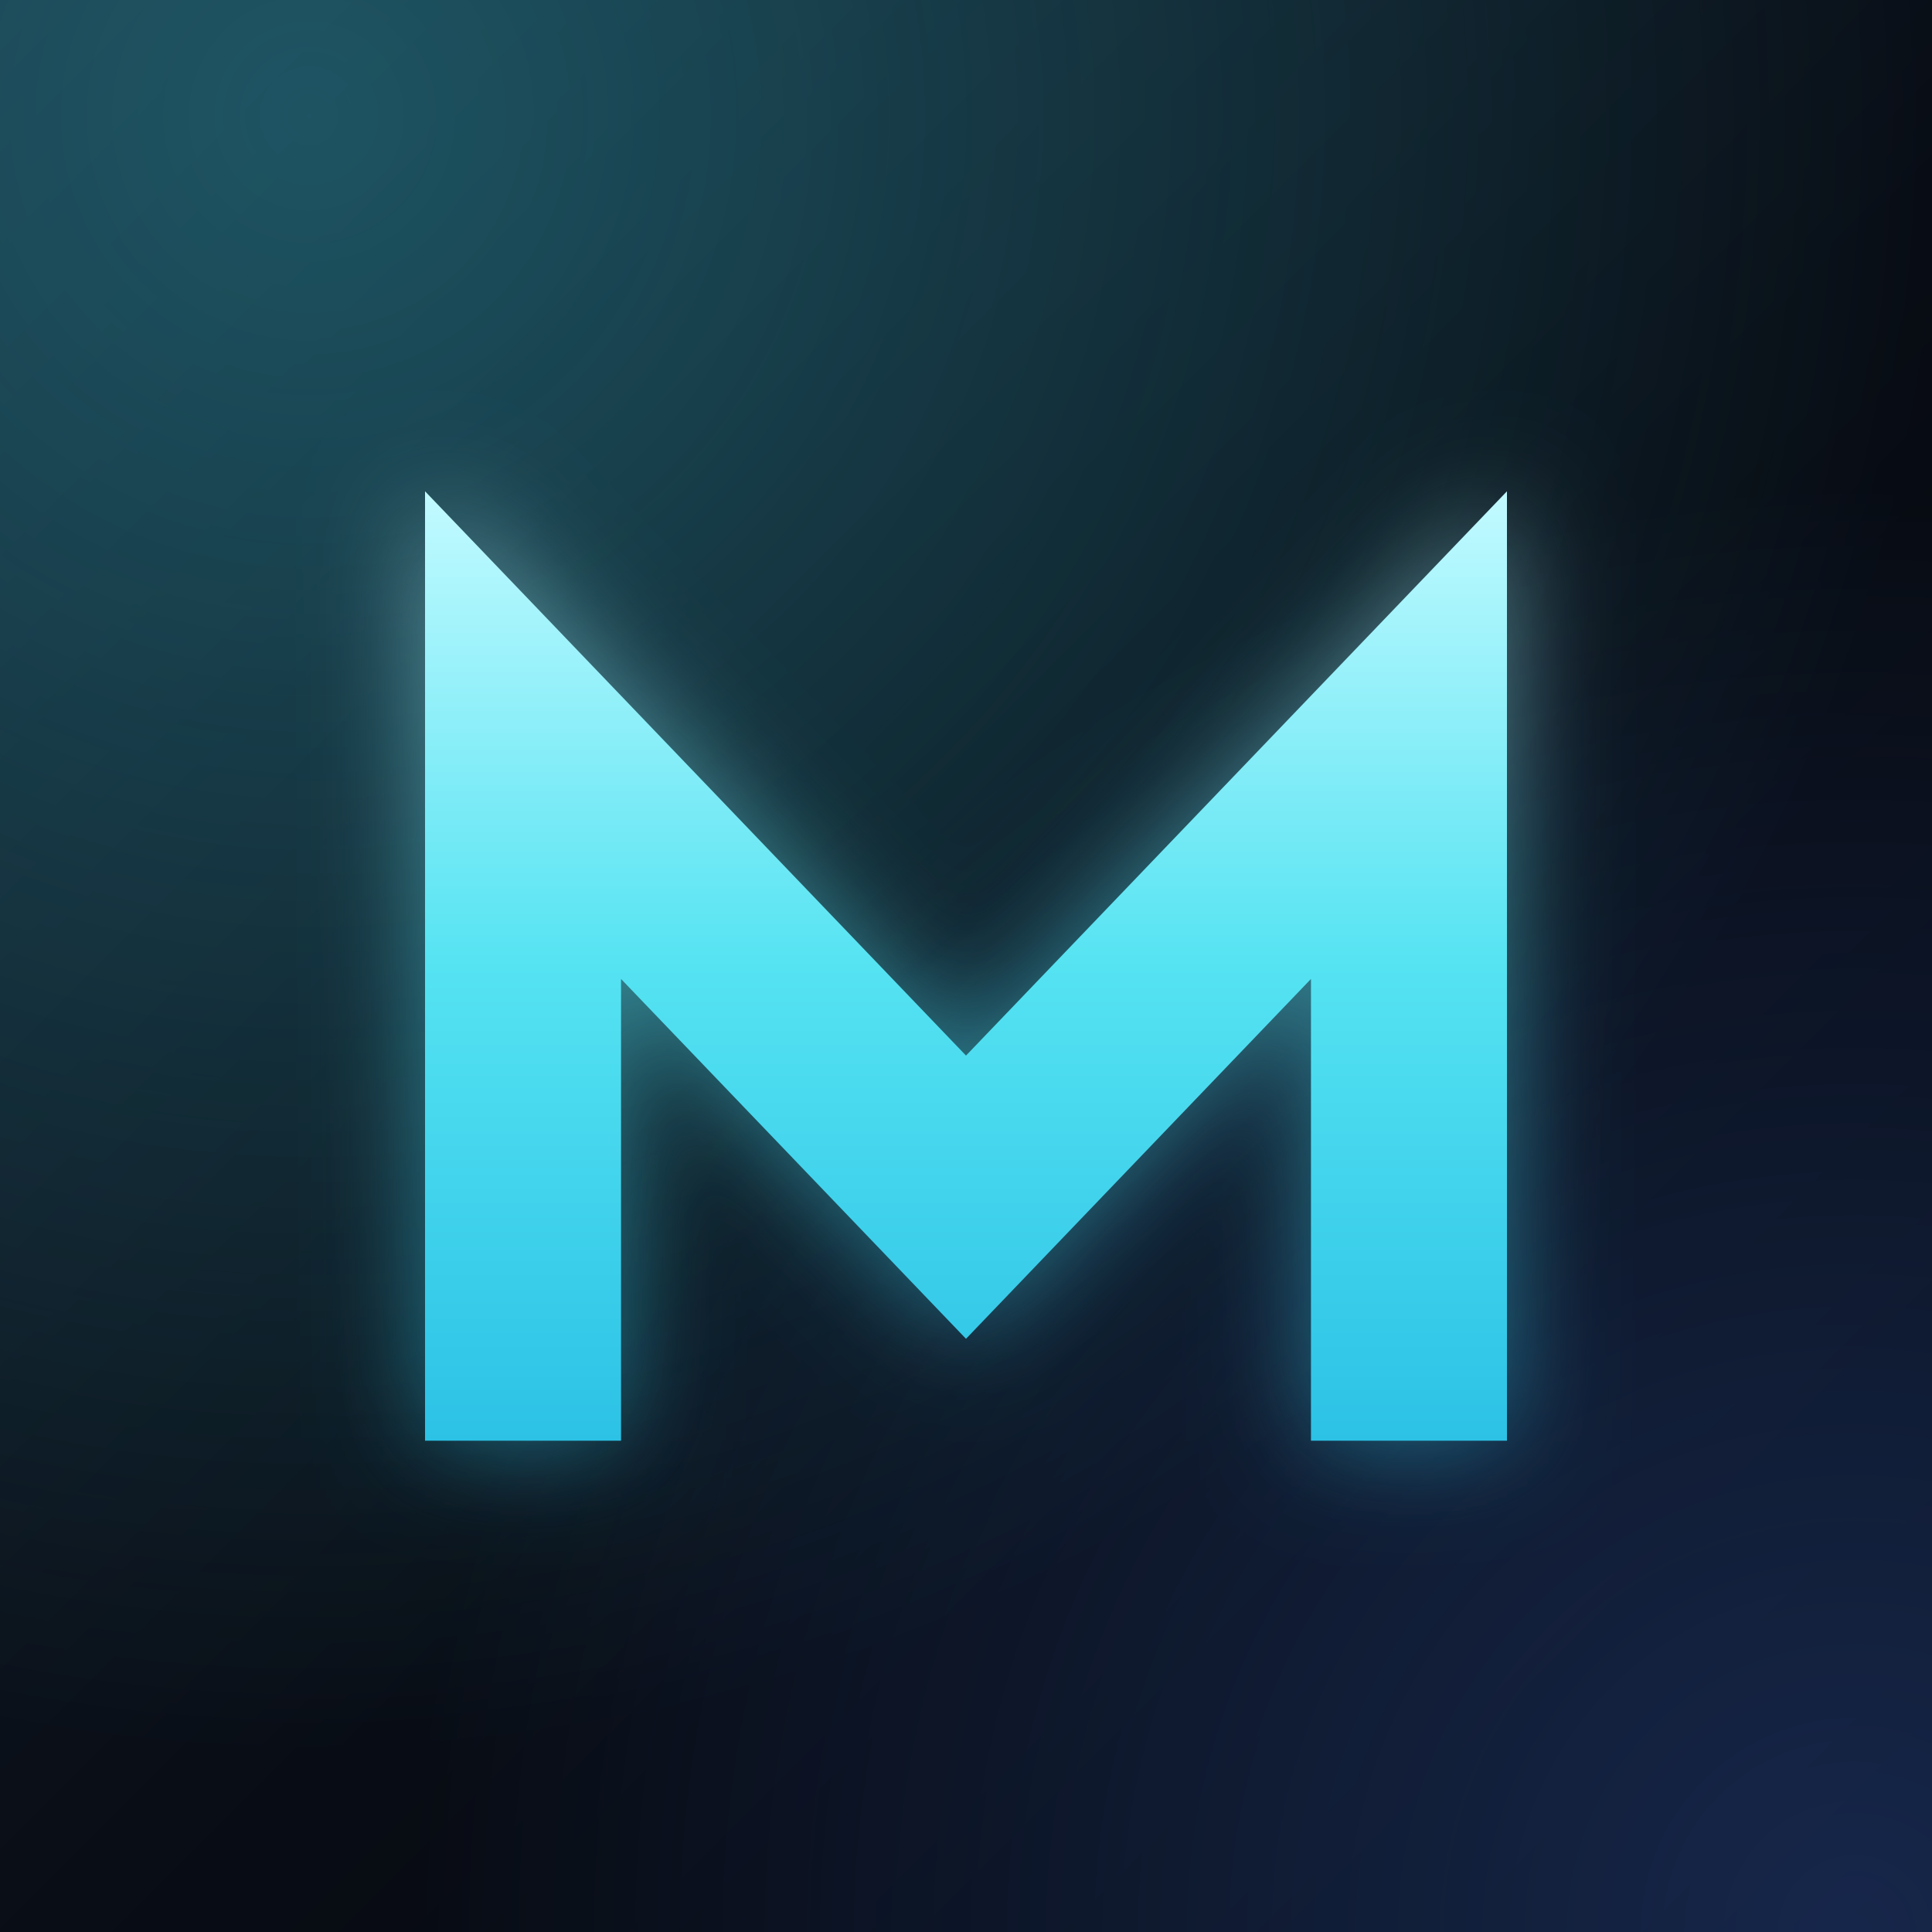
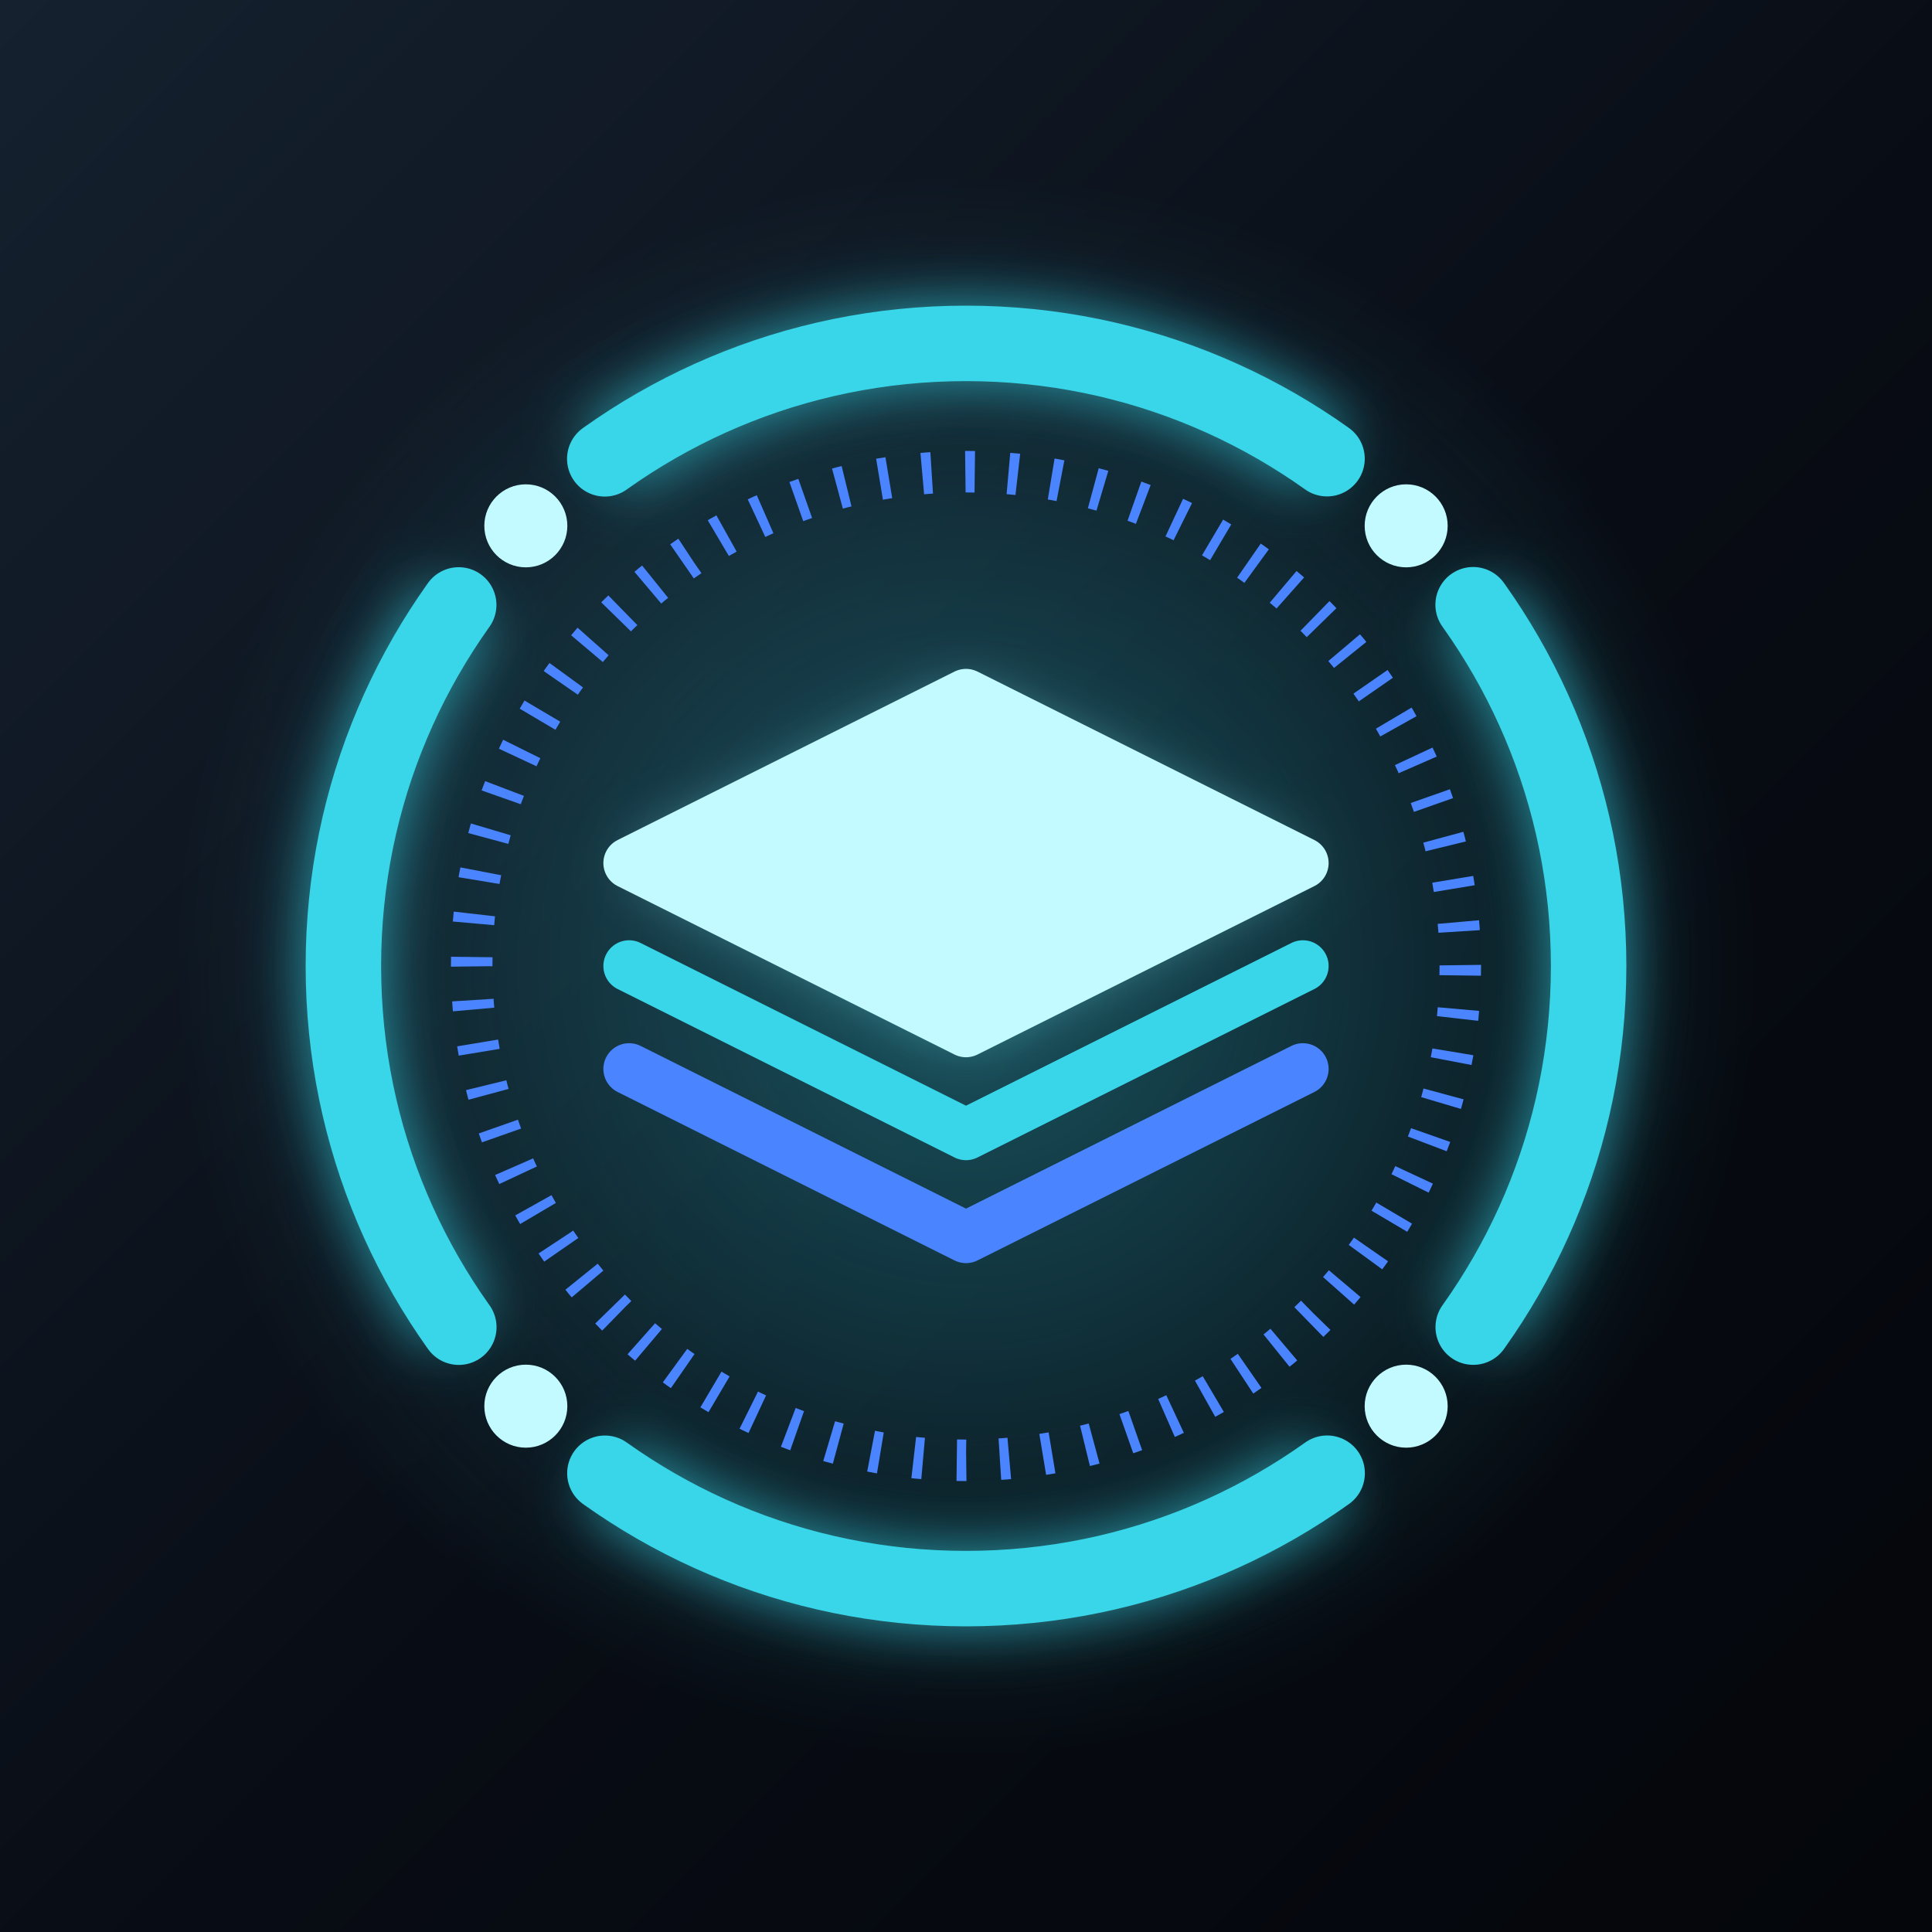
<svg xmlns="http://www.w3.org/2000/svg" viewBox="0 0 1024 1024" width="1024" height="1024">
  <defs>
    <linearGradient id="t-bg" gradientUnits="userSpaceOnUse" x1="0" y1="0" x2="1024" y2="1024">
      <stop offset="0" stop-color="#15212f" />
      <stop offset=".55" stop-color="#080c14" />
      <stop offset="1" stop-color="#04060b" />
    </linearGradient>
-     <radialGradient id="t-cyan" gradientUnits="userSpaceOnUse" cx="163.84" cy="61.44" r="870.4">
-       <stop offset="0" stop-color="#38d6e8" stop-opacity=".30" />
+     <radialGradient id="t-halo" gradientUnits="userSpaceOnUse" cx="512" cy="512" r="420">
+       <stop offset="0" stop-color="#38d6e8" stop-opacity=".35" />
      <stop offset="1" stop-color="#38d6e8" stop-opacity="0" />
    </radialGradient>
-     <radialGradient id="t-blue" gradientUnits="userSpaceOnUse" cx="983.04" cy="1024" r="768">
-       <stop offset="0" stop-color="#4a84ff" stop-opacity=".26" />
-       <stop offset="1" stop-color="#4a84ff" stop-opacity="0" />
-     </radialGradient>
-     <linearGradient id="mk-ink" gradientUnits="userSpaceOnUse" x1="0" y1="260.39" x2="0" y2="763.61">
-       <stop offset="0" stop-color="#c2faff" />
-       <stop offset="0.5" stop-color="#55e3f2" />
-       <stop offset="1" stop-color="#2cc2e6" />
-     </linearGradient>
-     <filter id="mk-glow" x="-50%" y="-50%" width="200%" height="200%">
-       <feGaussianBlur stdDeviation="28.67" />
+     <filter id="r-glow" x="-50%" y="-50%" width="200%" height="200%">
+       <feGaussianBlur stdDeviation="16" />
    </filter>
  </defs>
  <rect x="0" y="0" width="1024" height="1024" rx="0" fill="url(#t-bg)" />
-   <rect x="0" y="0" width="1024" height="1024" rx="0" fill="url(#t-cyan)" />
-   <rect x="0" y="0" width="1024" height="1024" rx="0" fill="url(#t-blue)" />
-   <g opacity=".5" filter="url(#mk-glow)">
-     <path d="M225.28 763.61L225.28 260.39L512 559.48L798.72 260.39L798.72 763.61L694.84 763.61L694.84 518.87L512 709.59L329.16 518.87L329.16 763.61Z" fill="url(#mk-ink)" />
+   <rect x="0" y="0" width="1024" height="1024" rx="0" fill="url(#t-halo)" />
+   <g>
+     <g filter="url(#r-glow)" opacity=".7">
+       <circle cx="512" cy="512" r="330" fill="none" stroke-width="40" stroke-dasharray="408.4 110" stroke-dashoffset="204.2" stroke="#38d6e8" />
+       <g transform="translate(512 512) scale(0.62) translate(-512 -494)">
+         <path d="M512 262L800 406L512 550L224 406Z" fill="#7ff0fb" />
+       </g>
+     </g>
+     <circle cx="512" cy="512" r="262" fill="none" stroke-width="22" stroke-dasharray="5 17.86" stroke="#4a84ff" />
+     <circle cx="512" cy="512" r="330" fill="none" stroke-width="40" stroke-dasharray="408.4 110" stroke-dashoffset="204.2" stroke="#38d6e8" stroke-linecap="round" />
+     <g fill="#c2faff">
+       <circle cx="745.3" cy="745.3" r="22" />
+       <circle cx="278.7" cy="745.3" r="22" />
+       <circle cx="278.7" cy="278.7" r="22" />
+       <circle cx="745.3" cy="278.7" r="22" />
+     </g>
+     <g transform="translate(512 512) scale(0.62) translate(-512 -494)">
+       <path d="M224 582L512 726L800 582" fill="none" stroke="#4a84ff" stroke-width="44" stroke-linecap="round" stroke-linejoin="round" />
+       <path d="M224 494L512 638L800 494" fill="none" stroke="#38d6e8" stroke-width="44" stroke-linecap="round" stroke-linejoin="round" />
+       <path d="M512 262L800 406L512 550L224 406Z" fill="#c2faff" stroke="#c2faff" stroke-width="44" stroke-linejoin="round" />
+     </g>
  </g>
-   <path d="M225.28 763.61L225.28 260.39L512 559.48L798.72 260.39L798.72 763.61L694.84 763.61L694.84 518.87L512 709.59L329.16 518.87L329.16 763.61Z" fill="url(#mk-ink)" />
</svg>
